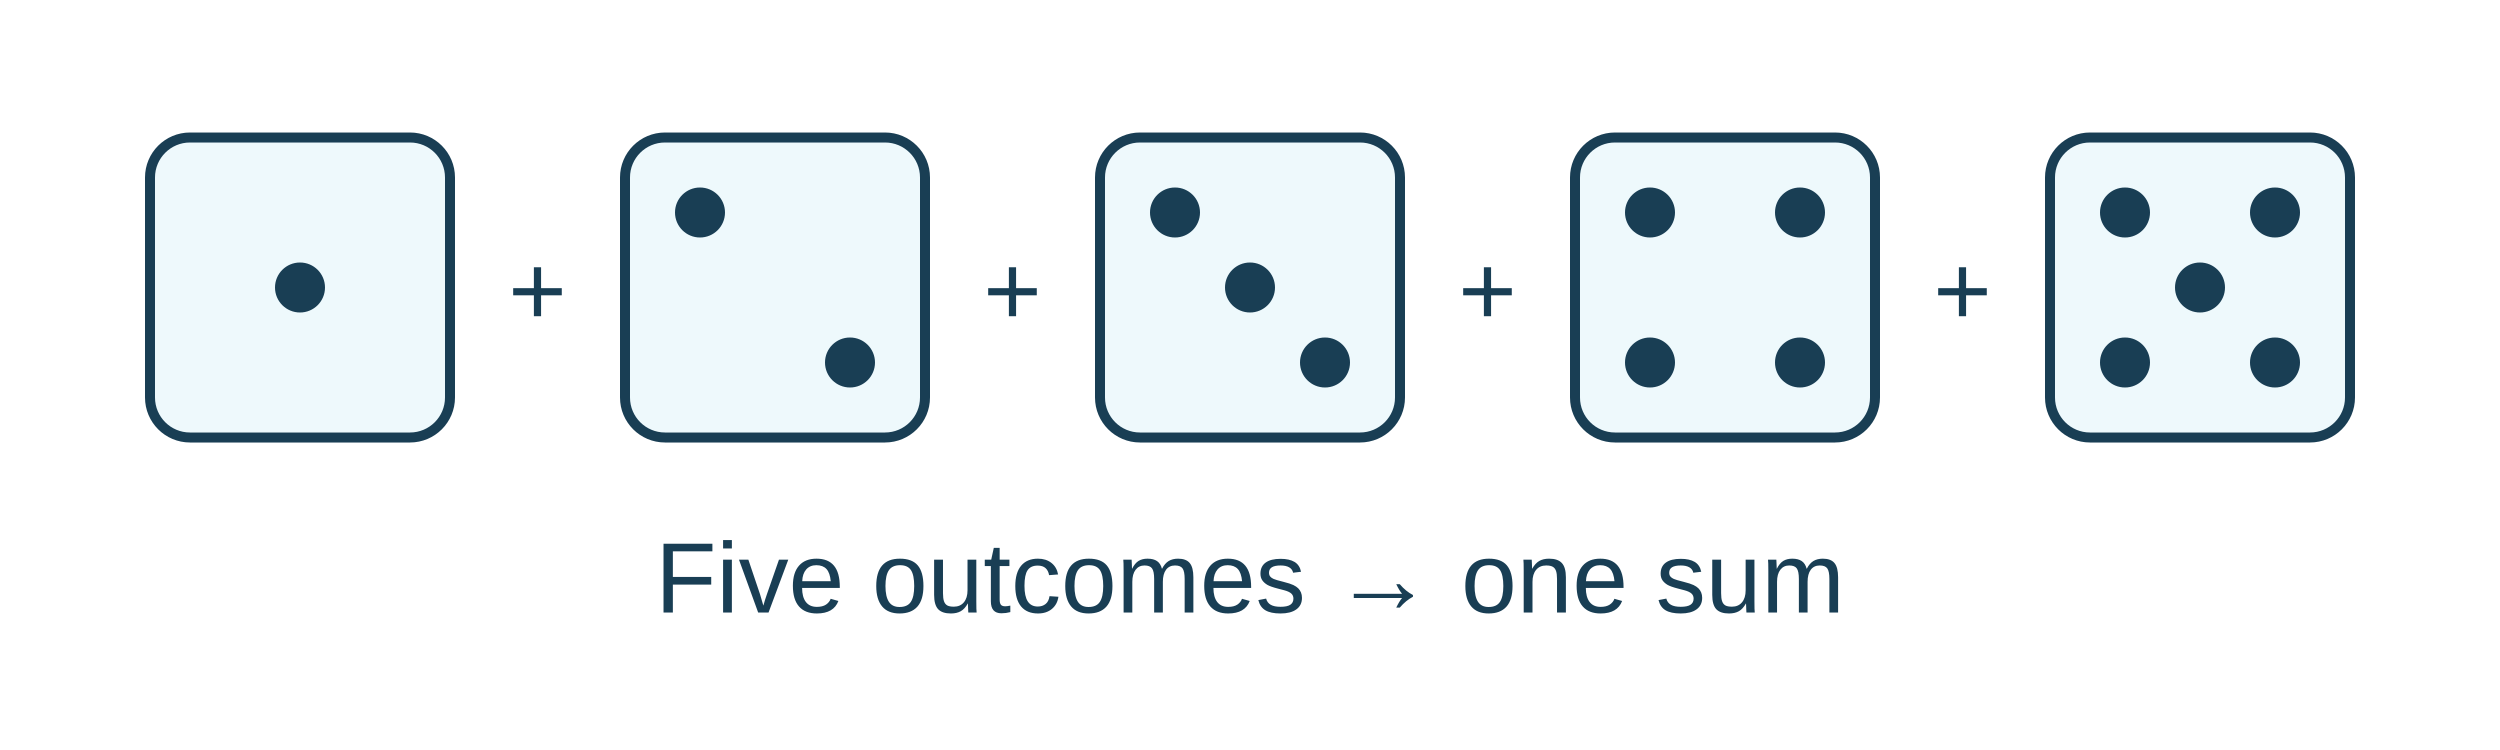
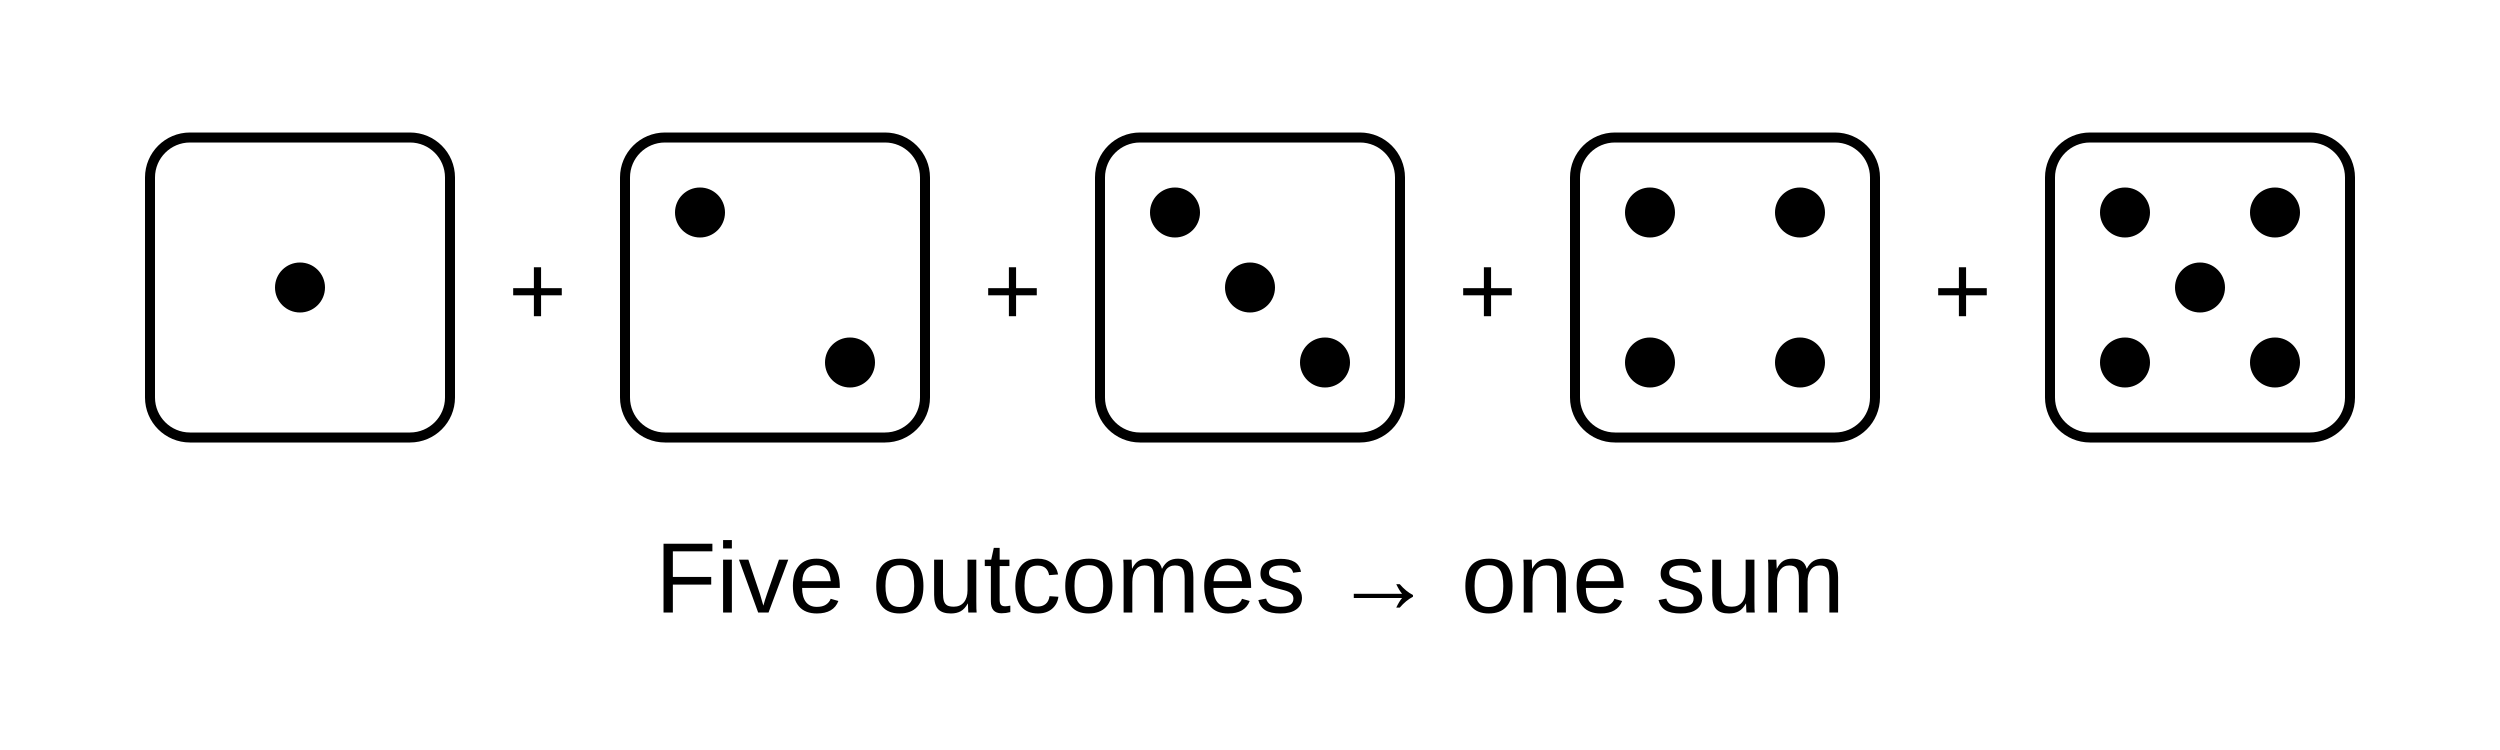
- <svg xmlns="http://www.w3.org/2000/svg" viewBox="0 0 1000 300" role="img" aria-labelledby="title desc" style="background:#eef9fc">
-   <g fill="#eef9fc" stroke="#193e54" stroke-width="4">
+ <svg xmlns="http://www.w3.org/2000/svg" viewBox="0 0 1000 300" role="img" aria-labelledby="title desc">
+   <g fill="none" stroke="currentColor" stroke-width="4">
    <rect x="60" y="55" width="120" height="120" rx="16" />
    <rect x="250" y="55" width="120" height="120" rx="16" />
    <rect x="440" y="55" width="120" height="120" rx="16" />
    <rect x="630" y="55" width="120" height="120" rx="16" />
    <rect x="820" y="55" width="120" height="120" rx="16" />
  </g>
-   <g fill="#193e54">
+   <g fill="currentColor">
    <circle cx="120" cy="115" r="10" />
    <circle cx="280" cy="85" r="10" />
    <circle cx="340" cy="145" r="10" />
    <circle cx="470" cy="85" r="10" />
    <circle cx="500" cy="115" r="10" />
    <circle cx="530" cy="145" r="10" />
    <circle cx="660" cy="85" r="10" />
    <circle cx="720" cy="85" r="10" />
    <circle cx="660" cy="145" r="10" />
    <circle cx="720" cy="145" r="10" />
    <circle cx="850" cy="85" r="10" />
    <circle cx="910" cy="85" r="10" />
    <circle cx="880" cy="115" r="10" />
    <circle cx="850" cy="145" r="10" />
    <circle cx="910" cy="145" r="10" />
  </g>
-   <g fill="#193e54" font-family="Arial, sans-serif" font-size="40" text-anchor="middle">
+   <g fill="currentColor" font-family="Arial, sans-serif" font-size="40" text-anchor="middle">
    <text x="215" y="130">+</text>
    <text x="405" y="130">+</text>
    <text x="595" y="130">+</text>
    <text x="785" y="130">+</text>
    <text x="500" y="245">Five outcomes → one sum</text>
  </g>
</svg>
